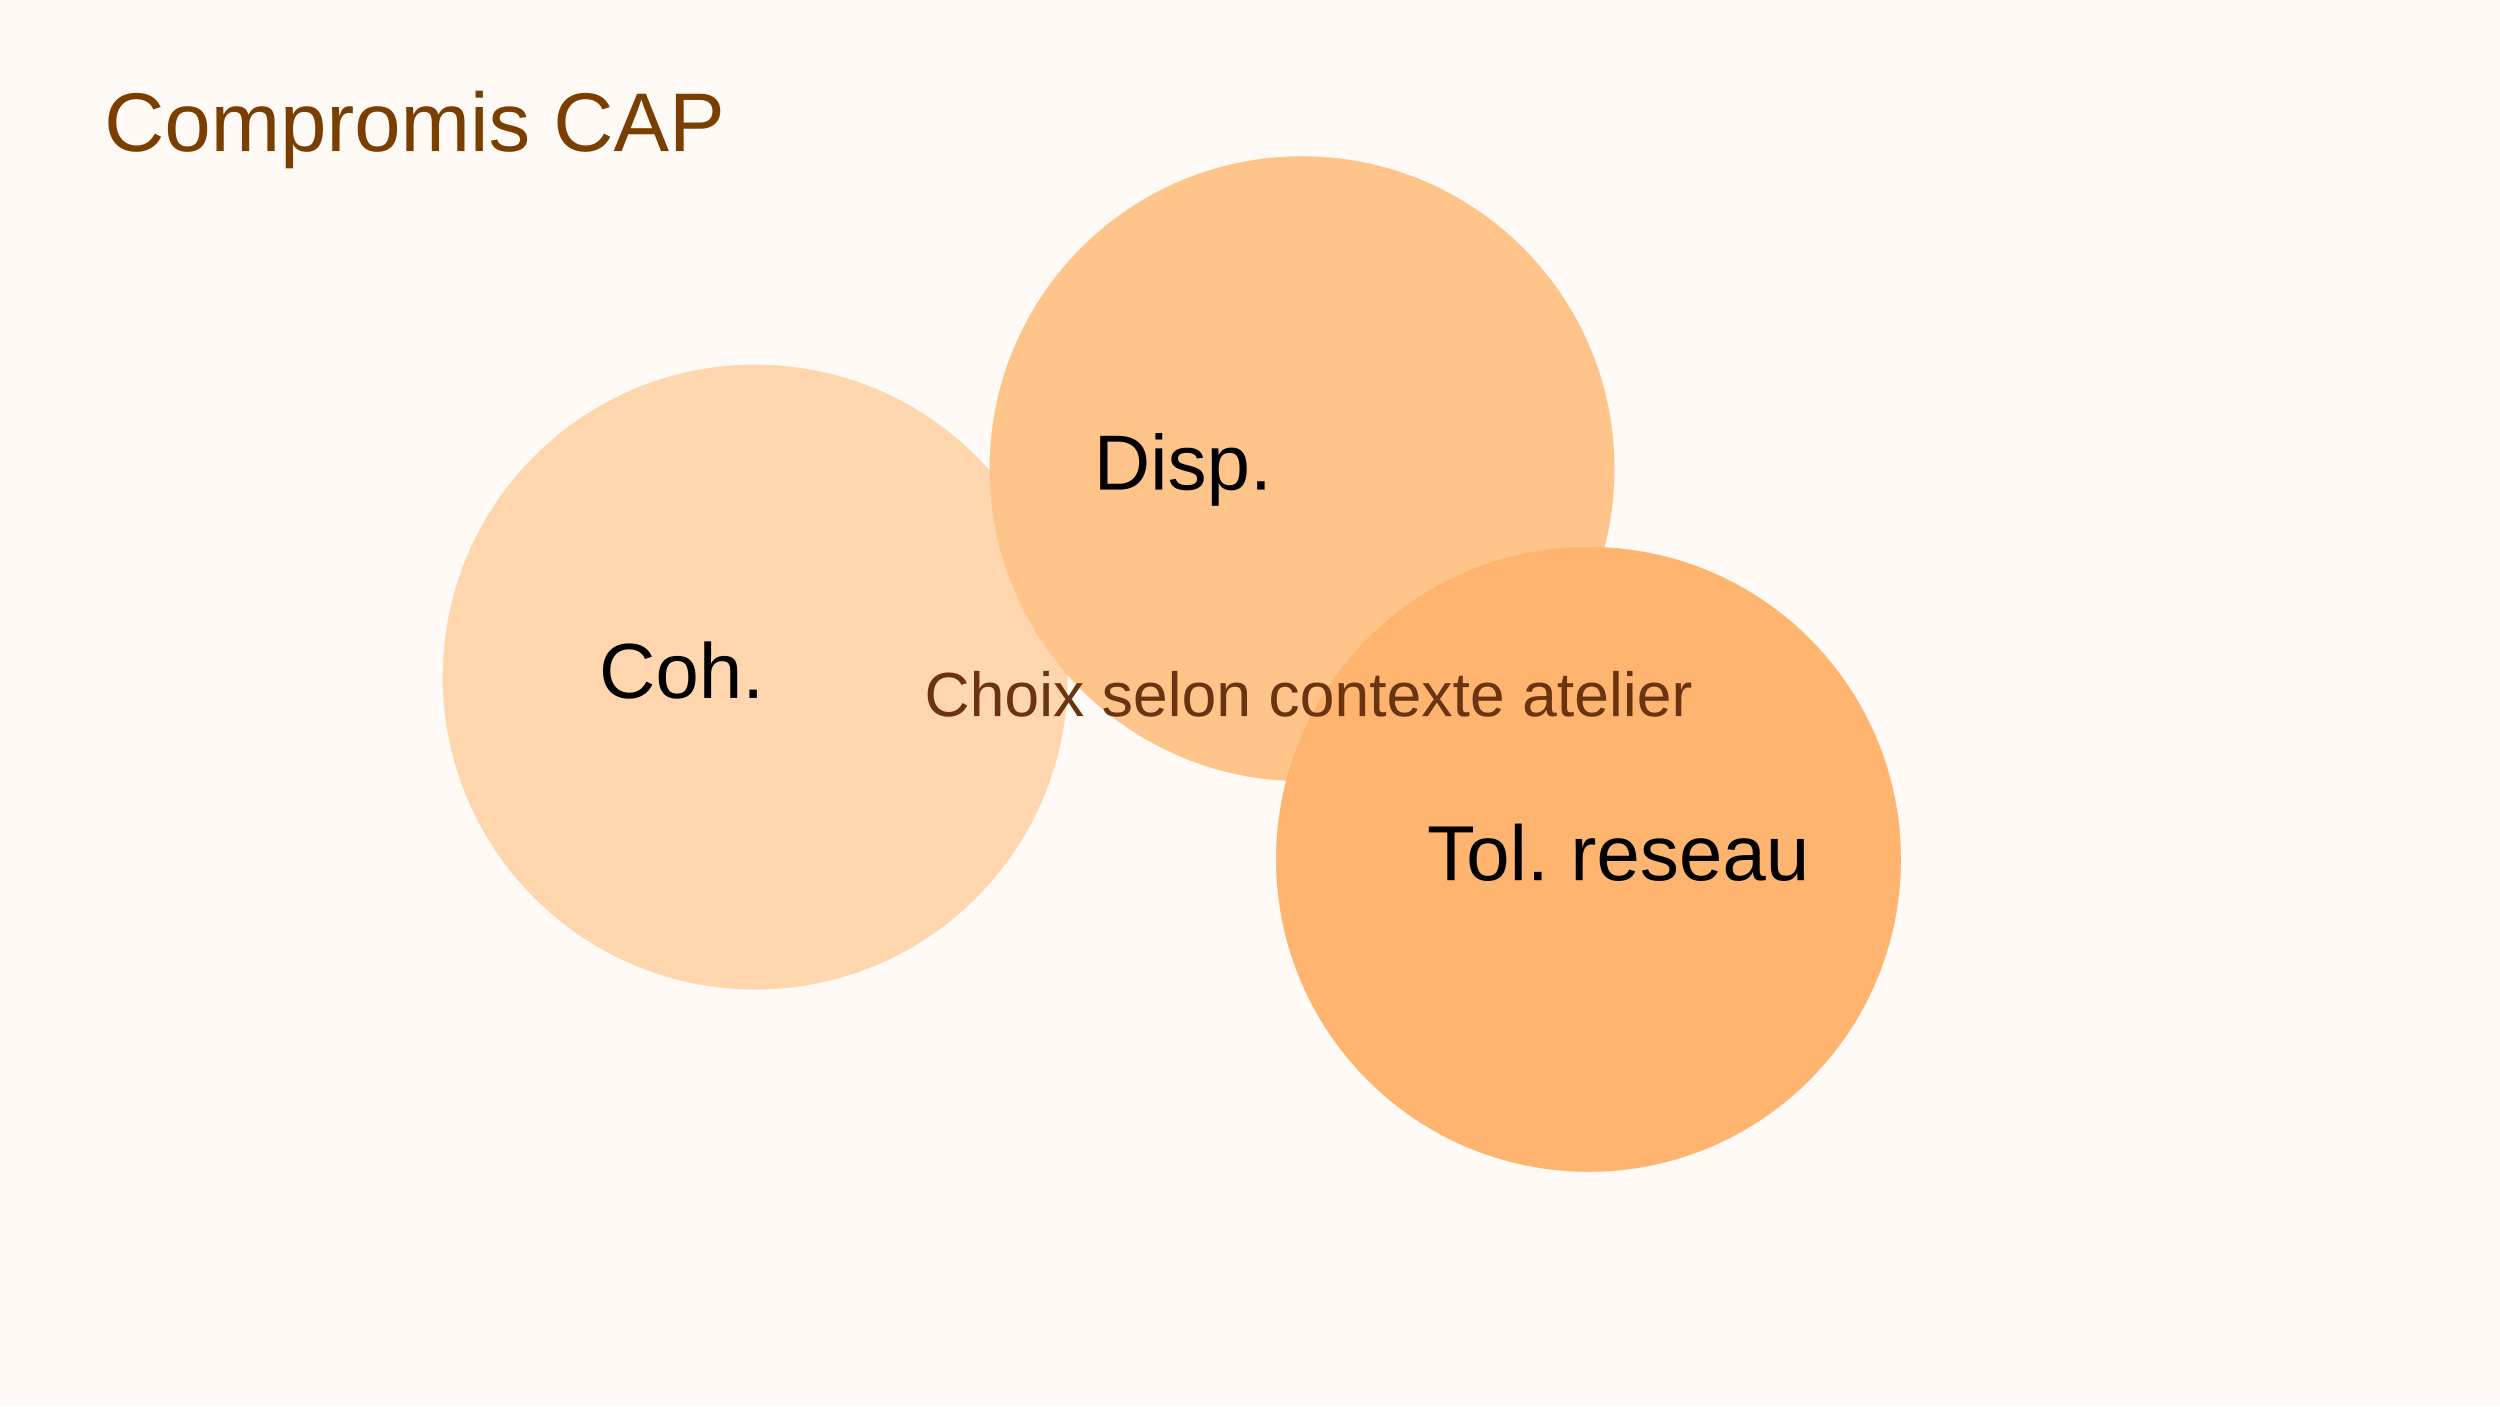
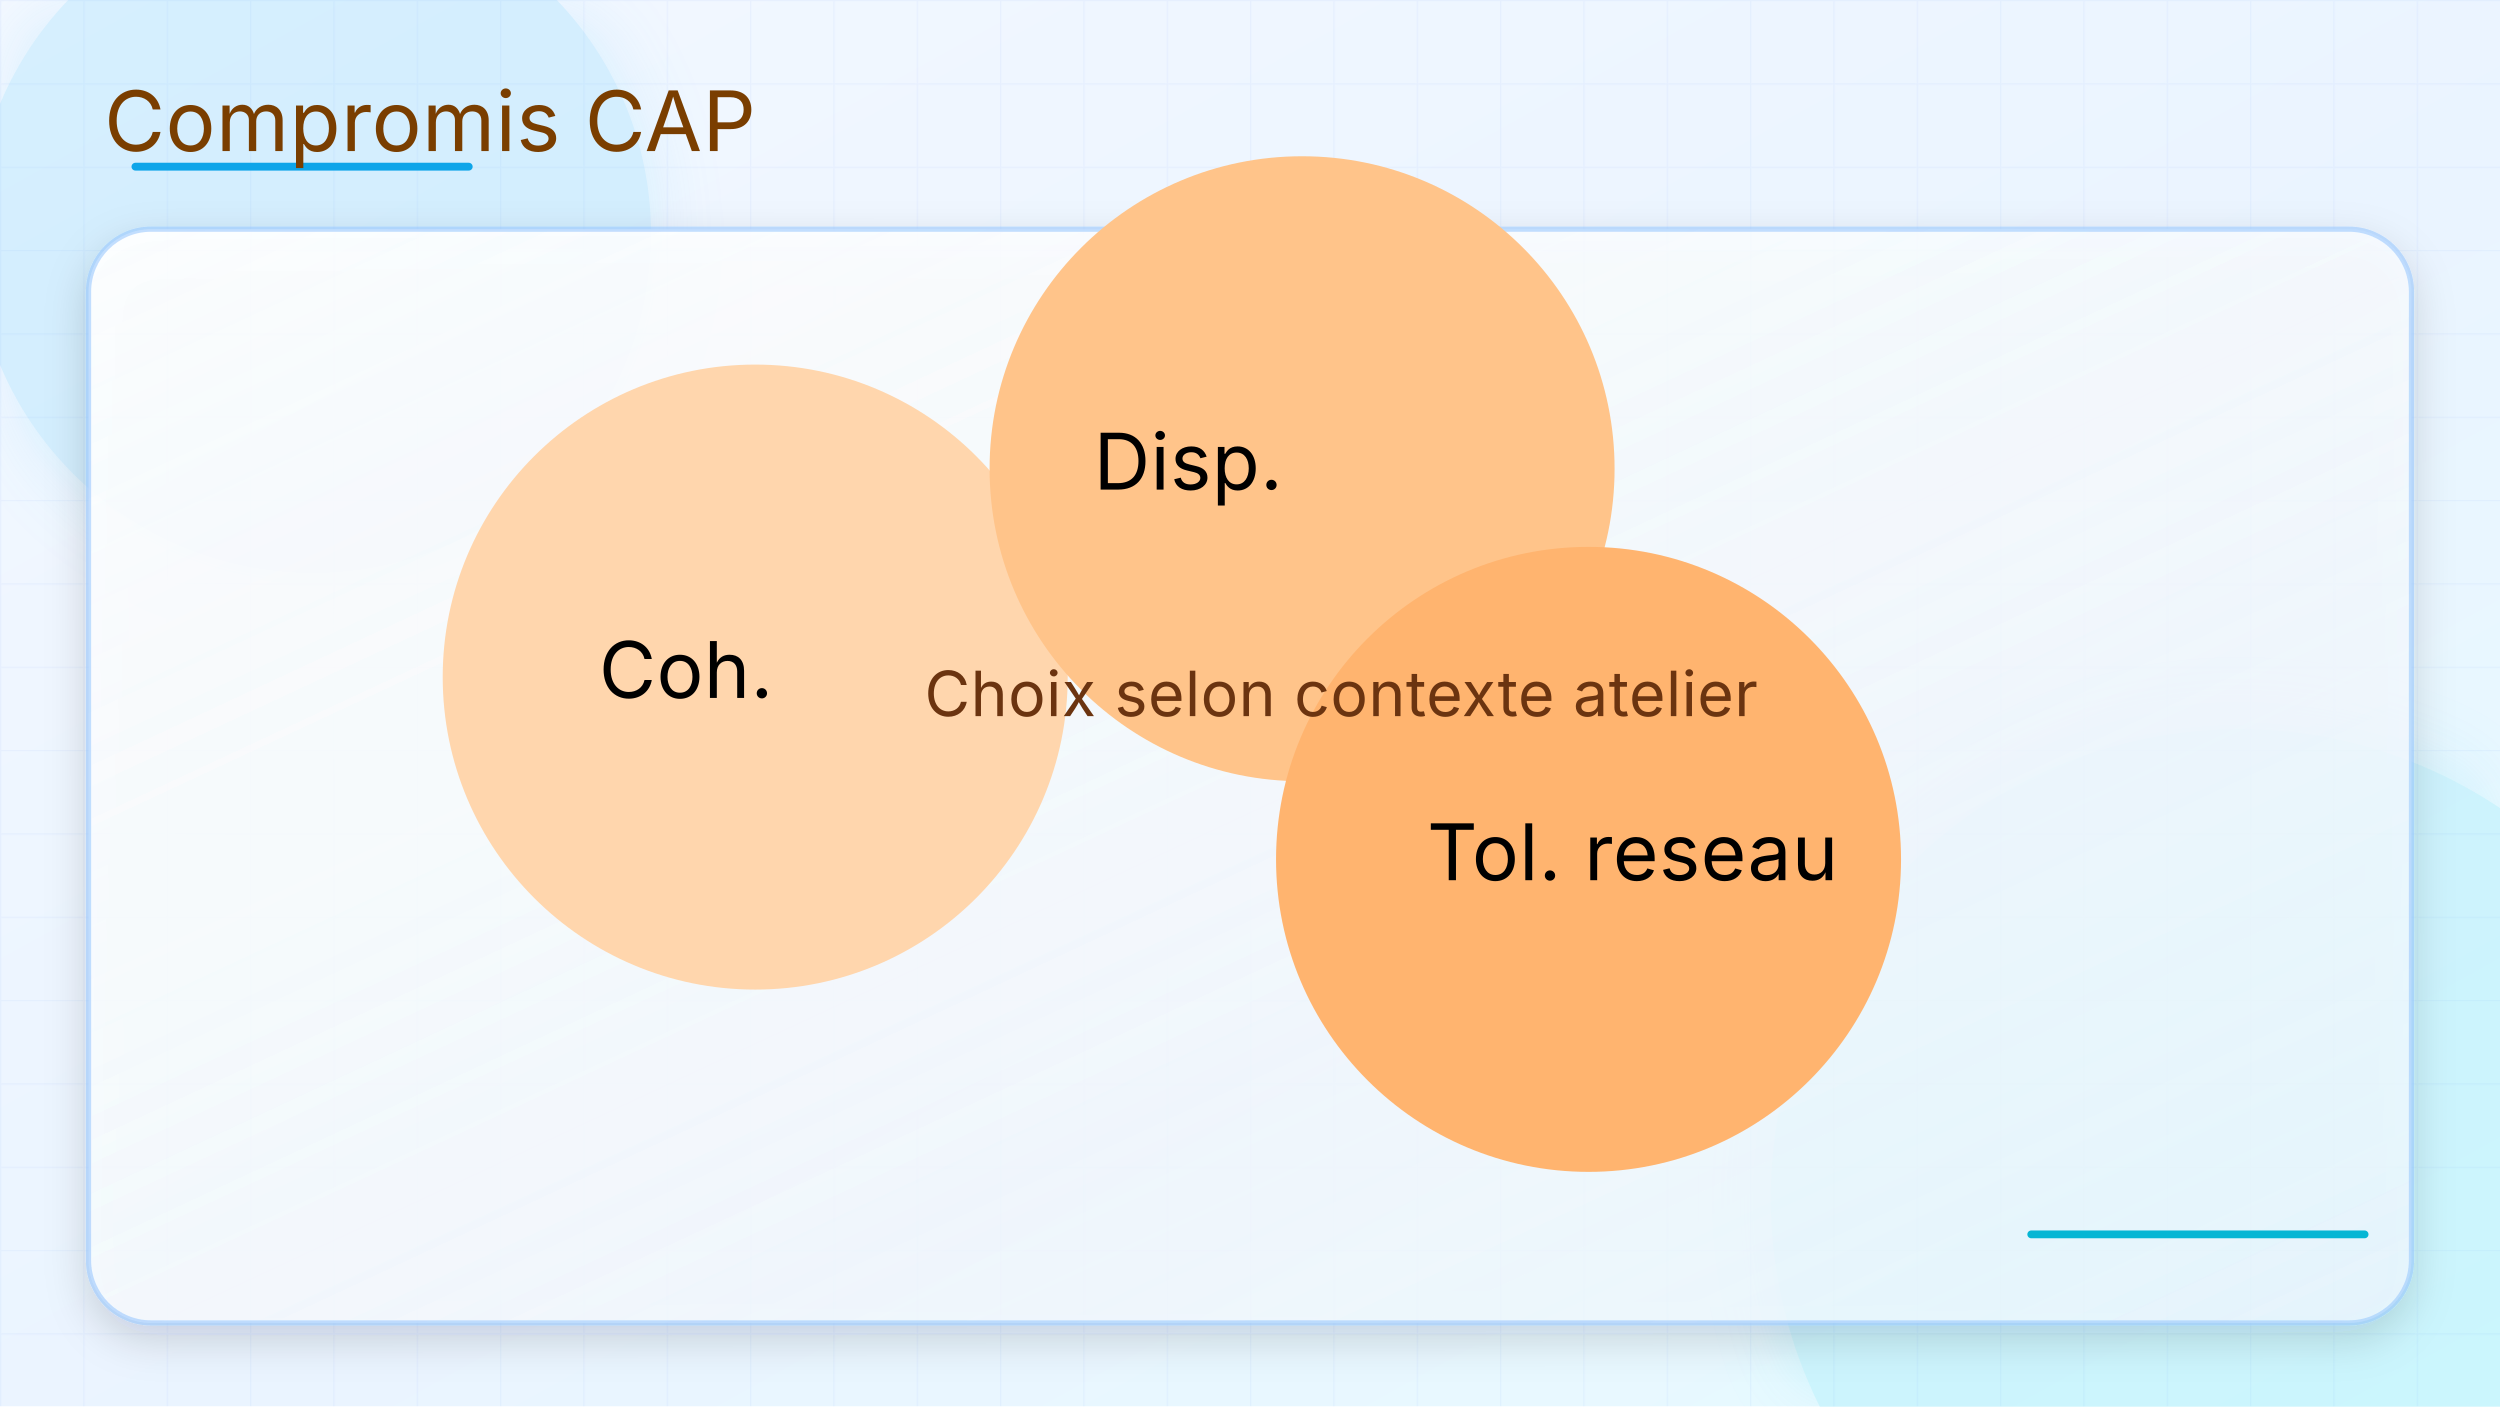
<svg xmlns="http://www.w3.org/2000/svg" width="960" height="540" viewBox="0 0 960 540">
-   <rect width="960" height="540" fill="#fffaf5" />
-   <text x="40" y="58" font-family="Arial" font-size="32" fill="#7a3e00">Compromis CAP</text>
+   <style>text{letter-spacing:.2px} line,polyline,path{stroke-linecap:round;stroke-linejoin:round}</style>
+   <defs>
+     <linearGradient id="fx-bg-gradient" x1="0" y1="0" x2="1" y2="1">
+       <stop offset="0%" stop-color="#f3f8ff" />
+       <stop offset="55%" stop-color="#eaf4ff" />
+       <stop offset="100%" stop-color="#e6fbff" />
+     </linearGradient>
+     <linearGradient id="fx-panel-gradient" x1="0" y1="0" x2="1" y2="1">
+       <stop offset="0%" stop-color="#ffffff" stop-opacity="0.92" />
+       <stop offset="100%" stop-color="#eff8ff" stop-opacity="0.76" />
+     </linearGradient>
+     <pattern id="fx-grid" width="32" height="32" patternUnits="userSpaceOnUse">
+       <path d="M32 0H0V32" fill="none" stroke="#3b82f6" stroke-opacity="0.12" stroke-width="1" />
+     </pattern>
+     <filter id="fx-shadow" x="-20%" y="-20%" width="140%" height="140%">
+       <feDropShadow dx="0" dy="6" stdDeviation="8" flood-color="#0f172a" flood-opacity="0.18" />
+     </filter>
+     <filter id="fx-glow" x="-50%" y="-50%" width="200%" height="200%">
+       <feGaussianBlur stdDeviation="14" result="blur" />
+       <feMerge>
+         <feMergeNode in="blur" />
+         <feMergeNode in="SourceGraphic" />
+       </feMerge>
+     </filter>
+   </defs>
+   <rect class="fx-bg" width="960" height="540" fill="url(#fx-bg-gradient)" />
+   <circle cx="120" cy="90" r="130" fill="#38bdf8" opacity="0.16" filter="url(#fx-glow)" />
+   <circle cx="860" cy="460" r="180" fill="#22d3ee" opacity="0.14" filter="url(#fx-glow)" />
+   <rect class="fx-overlay" width="960" height="540" fill="url(#fx-grid)" opacity="0.42" />
+   <rect class="fx-panel" x="34" y="88" width="892" height="420" rx="24" fill="url(#fx-panel-gradient)" stroke="#93c5fd" stroke-opacity="0.55" stroke-width="2" filter="url(#fx-shadow)" />
+   <path d="M52 64H180" stroke="#0ea5e9" stroke-width="3" stroke-linecap="round" />
+   <path d="M780 474H908" stroke="#06b6d4" stroke-width="3" stroke-linecap="round" />
+   <text x="40" y="58" font-family="Segoe UI, Inter, Arial, sans-serif" font-size="32" fill="#7a3e00">Compromis CAP</text>
  <circle cx="290" cy="260" r="120" fill="#ffd6ad" />
  <circle cx="500" cy="180" r="120" fill="#ffc48a" />
  <circle cx="610" cy="330" r="120" fill="#ffb46f" />
-   <text x="230" y="268" font-family="Arial" font-size="30">Coh.</text>
-   <text x="420" y="188" font-family="Arial" font-size="30">Disp.</text>
-   <text x="548" y="338" font-family="Arial" font-size="30">Tol. reseau</text>
-   <text x="355" y="275" font-family="Arial" font-size="24" fill="#6b3410">Choix selon contexte atelier</text>
+   <text x="230" y="268" font-family="Segoe UI, Inter, Arial, sans-serif" font-size="30">Coh.</text>
+   <text x="420" y="188" font-family="Segoe UI, Inter, Arial, sans-serif" font-size="30">Disp.</text>
+   <text x="548" y="338" font-family="Segoe UI, Inter, Arial, sans-serif" font-size="30">Tol. reseau</text>
+   <text x="355" y="275" font-family="Segoe UI, Inter, Arial, sans-serif" font-size="24" fill="#6b3410">Choix selon contexte atelier</text>
</svg>
